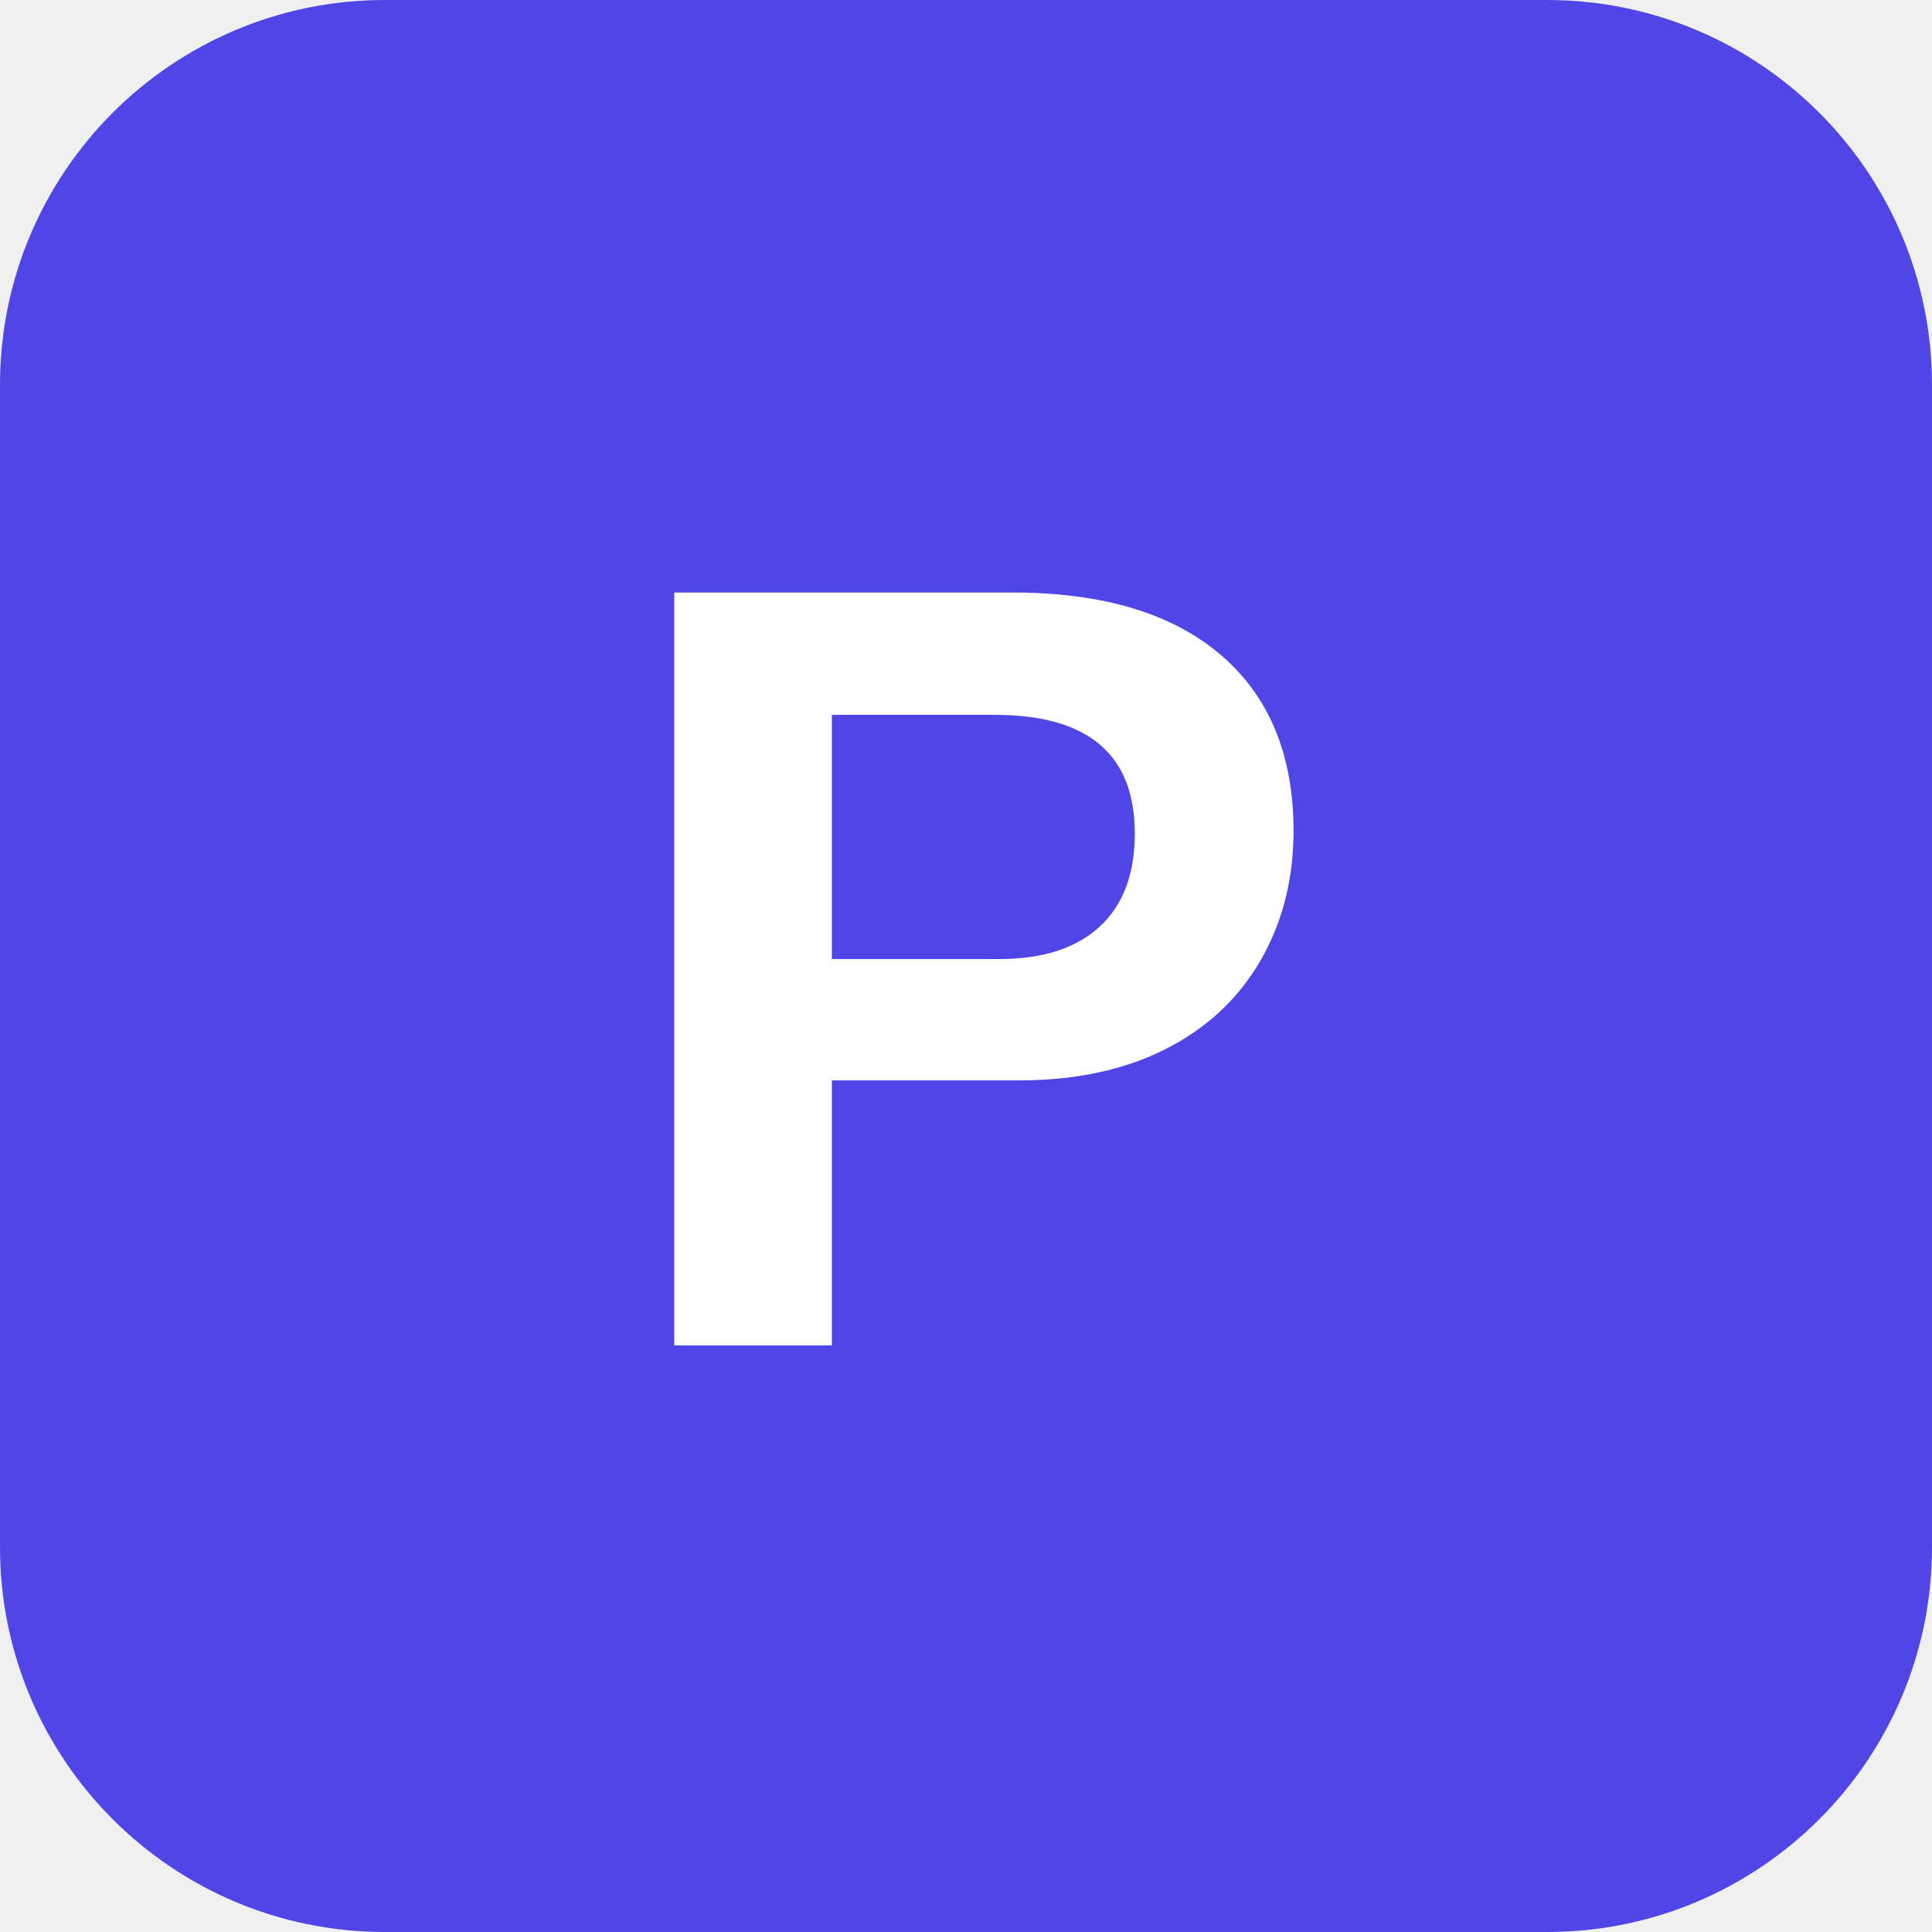
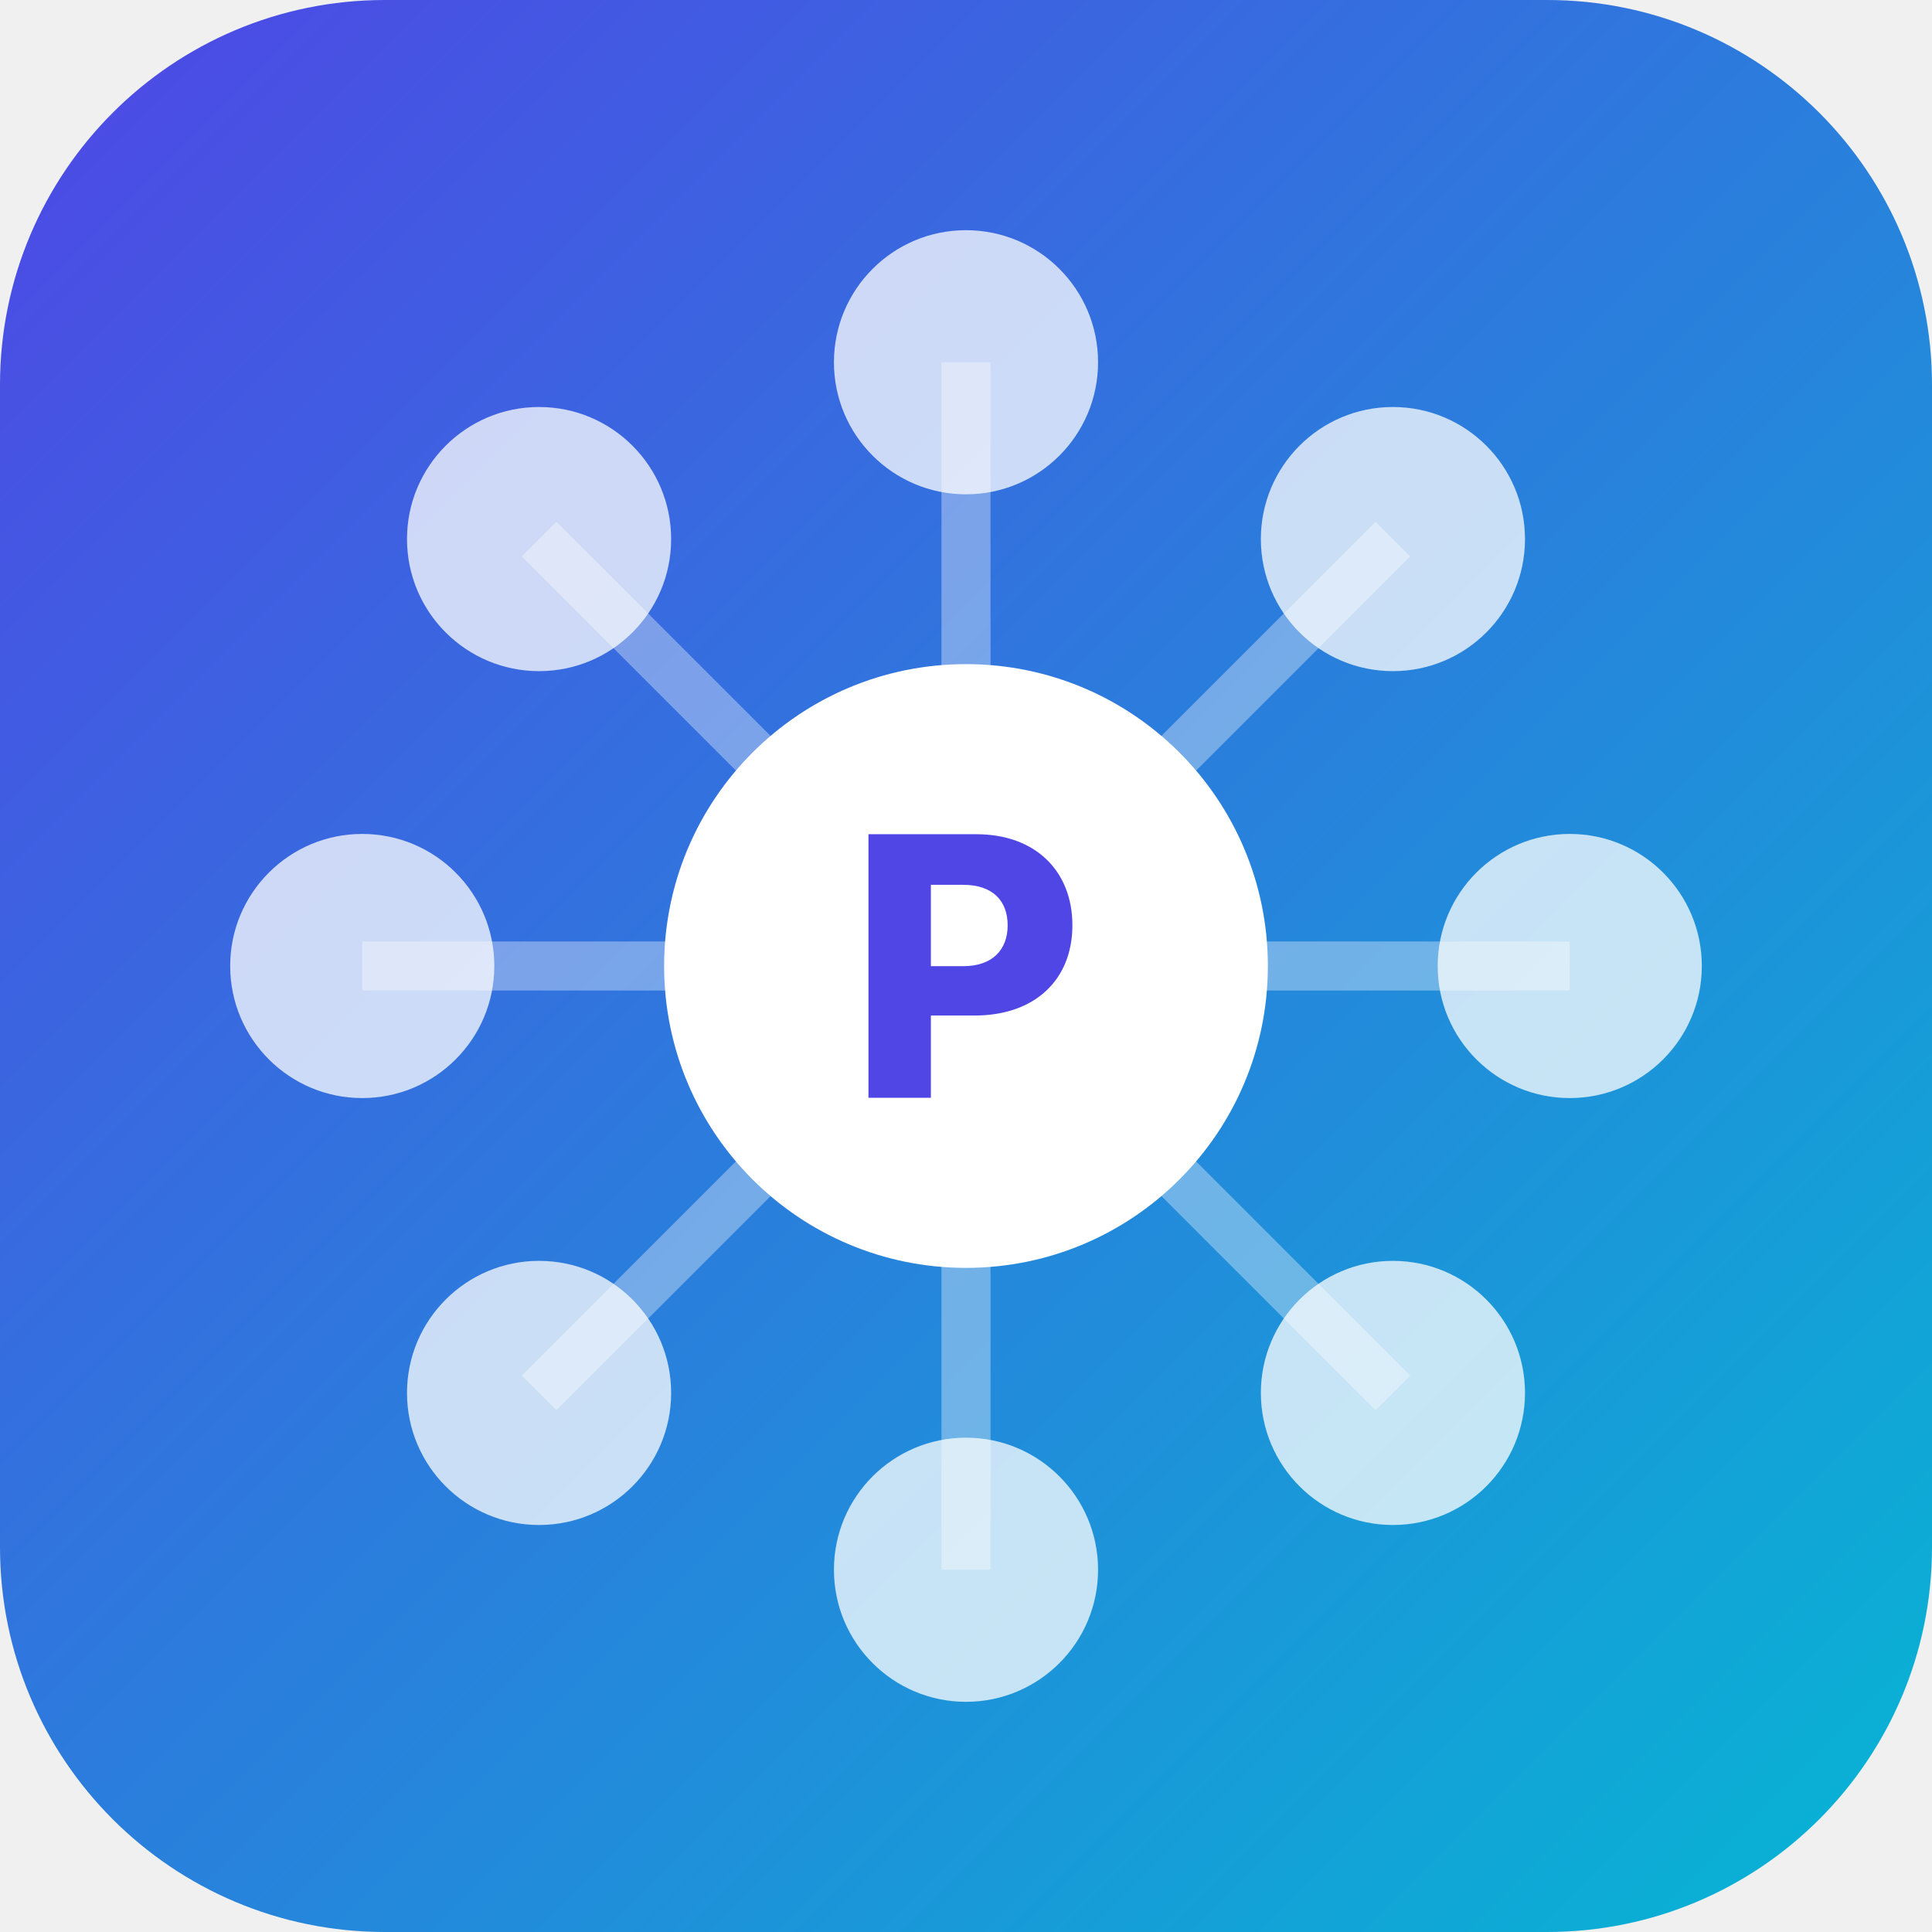
- <svg xmlns="http://www.w3.org/2000/svg" width="512" height="512" viewBox="0 0 512 512">
-   <rect width="512" height="512" rx="102" fill="#4f46e5" />
-   <text x="256" y="256" font-family="Arial,sans-serif" font-size="290" font-weight="bold" fill="white" text-anchor="middle" dominant-baseline="central">P</text>
+ <svg xmlns="http://www.w3.org/2000/svg" width="512" height="512" viewBox="0 0 512 512" fill="none">
+   <rect width="512" height="512" rx="102" fill="url(#ic512-lg)" />
+   <line x1="256" y1="256" x2="256" y2="96" stroke="rgba(255,255,255,0.35)" stroke-width="13" />
+   <line x1="256" y1="256" x2="369.14" y2="142.86" stroke="rgba(255,255,255,0.35)" stroke-width="13" />
+   <line x1="256" y1="256" x2="416" y2="256" stroke="rgba(255,255,255,0.35)" stroke-width="13" />
+   <line x1="256" y1="256" x2="369.14" y2="369.14" stroke="rgba(255,255,255,0.35)" stroke-width="13" />
+   <line x1="256" y1="256" x2="256" y2="416" stroke="rgba(255,255,255,0.35)" stroke-width="13" />
+   <line x1="256" y1="256" x2="142.86" y2="369.14" stroke="rgba(255,255,255,0.35)" stroke-width="13" />
+   <line x1="256" y1="256" x2="96" y2="256" stroke="rgba(255,255,255,0.35)" stroke-width="13" />
+   <line x1="256" y1="256" x2="142.86" y2="142.86" stroke="rgba(255,255,255,0.35)" stroke-width="13" />
+   <circle cx="256" cy="96" r="35" fill="rgba(255,255,255,0.75)" />
+   <circle cx="369.14" cy="142.86" r="35" fill="rgba(255,255,255,0.75)" />
+   <circle cx="416" cy="256" r="35" fill="rgba(255,255,255,0.75)" />
+   <circle cx="369.14" cy="369.14" r="35" fill="rgba(255,255,255,0.75)" />
+   <circle cx="256" cy="416" r="35" fill="rgba(255,255,255,0.75)" />
+   <circle cx="142.86" cy="369.14" r="35" fill="rgba(255,255,255,0.75)" />
+   <circle cx="96" cy="256" r="35" fill="rgba(255,255,255,0.75)" />
+   <circle cx="142.86" cy="142.86" r="35" fill="rgba(255,255,255,0.75)" />
+   <circle cx="256" cy="256" r="80" fill="white" />
+   <text x="256" y="256" text-anchor="middle" dominant-baseline="central" font-size="96" font-weight="800" fill="#4F46E5" font-family="Inter,Arial,sans-serif">P</text>
+   <defs>
+     <linearGradient id="ic512-lg" x1="0" y1="0" x2="512" y2="512" gradientUnits="userSpaceOnUse">
+       <stop stop-color="#4F46E5" />
+       <stop offset="1" stop-color="#06B6D4" />
+     </linearGradient>
+   </defs>
</svg>
